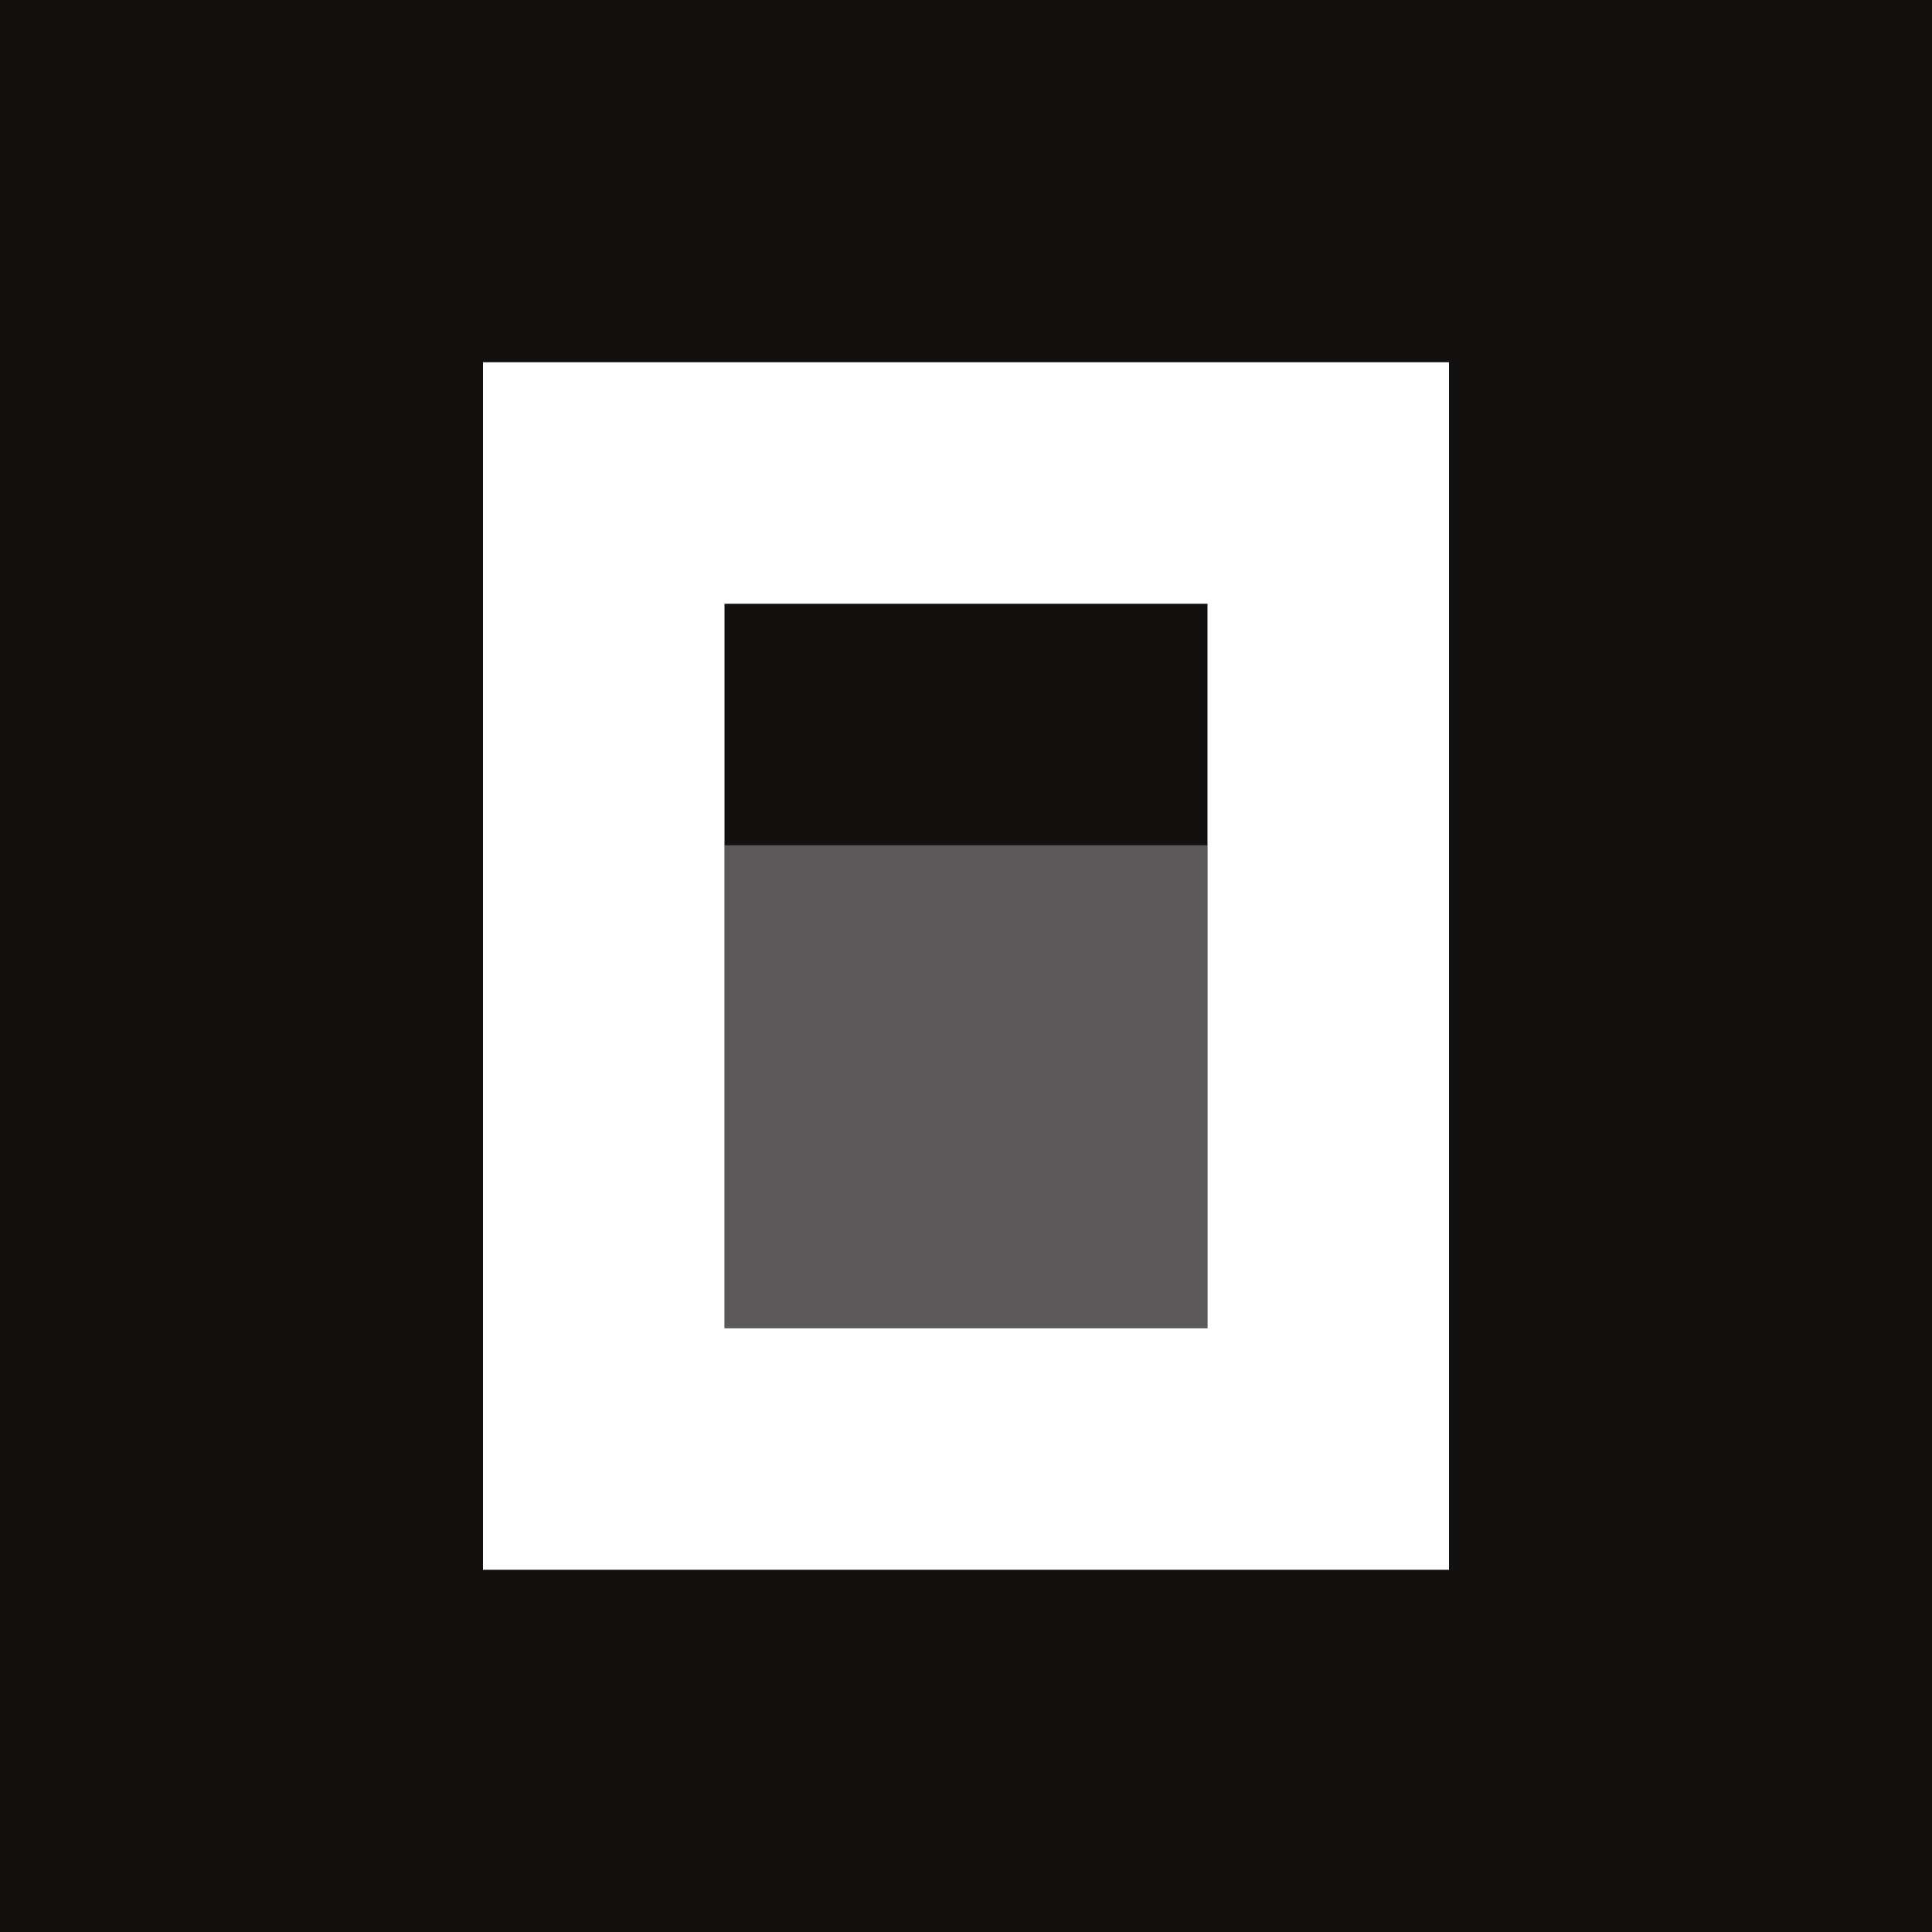
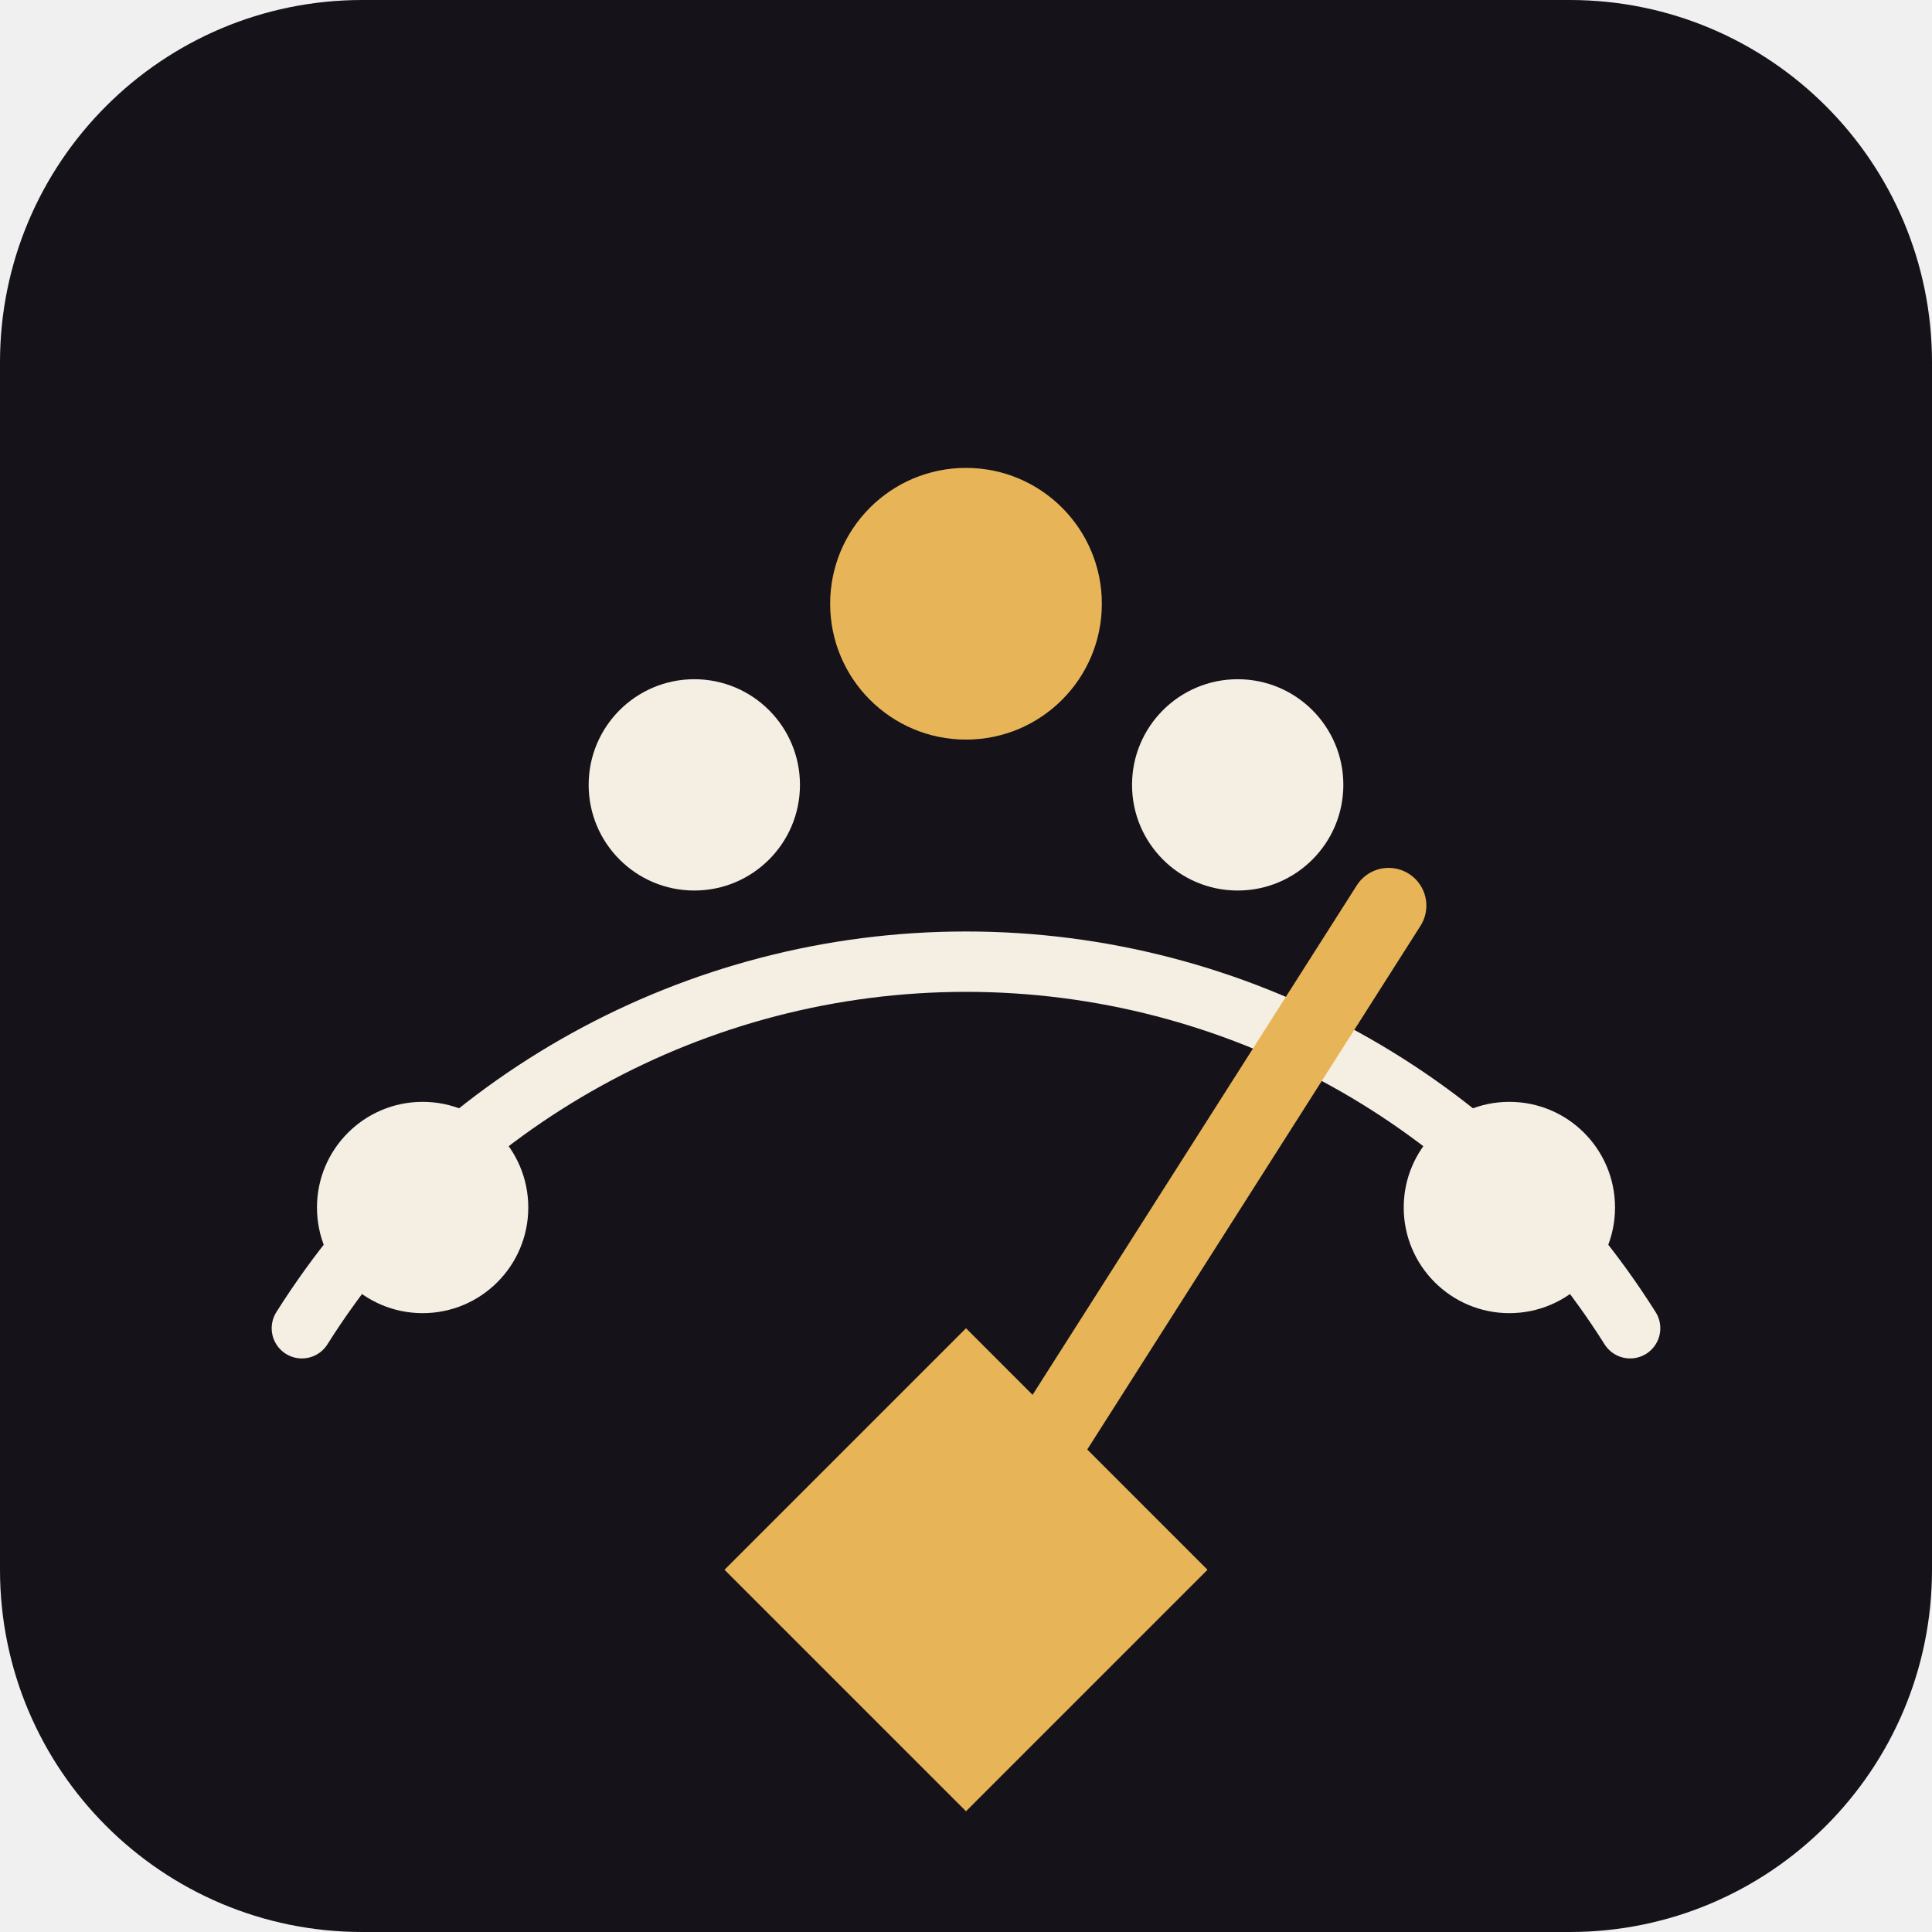
- <svg xmlns="http://www.w3.org/2000/svg" version="1.1" width="512" height="512">
-   <svg width="512" height="512" viewBox="0 0 512 512" fill="none">
-     <rect width="512" height="512" fill="#131010" />
-     <path d="M320 224V352H192V224H320Z" fill="#5A5858" />
-     <path fill-rule="evenodd" clip-rule="evenodd" d="M384 416H128V96H384V416ZM320 160H192V352H320V160Z" fill="white" />
-   </svg>
-   <style>@media (prefers-color-scheme: light) { :root { filter: none; } }
- @media (prefers-color-scheme: dark) { :root { filter: none; } }
- </style>
+ <svg xmlns="http://www.w3.org/2000/svg" viewBox="0 0 512 512">
+   <rect width="512" height="512" rx="96" fill="#16121a" />
+   <path d="M80 352 A 208 208 0 0 1 432 352" fill="none" stroke="#f4eee3" stroke-width="16" stroke-linecap="round" />
+   <circle cx="112" cy="320" r="28" fill="#f4eee3" />
+   <circle cx="184" cy="208" r="28" fill="#f4eee3" />
+   <circle cx="256" cy="160" r="36" fill="#e7b558" />
+   <circle cx="328" cy="208" r="28" fill="#f4eee3" />
+   <circle cx="400" cy="320" r="28" fill="#f4eee3" />
+   <path d="M256 416 L368 240" stroke="#e7b558" stroke-width="20" stroke-linecap="round" />
+   <path d="M256 352 L320 416 L256 480 L192 416 Z" fill="#e7b558" />
</svg>
